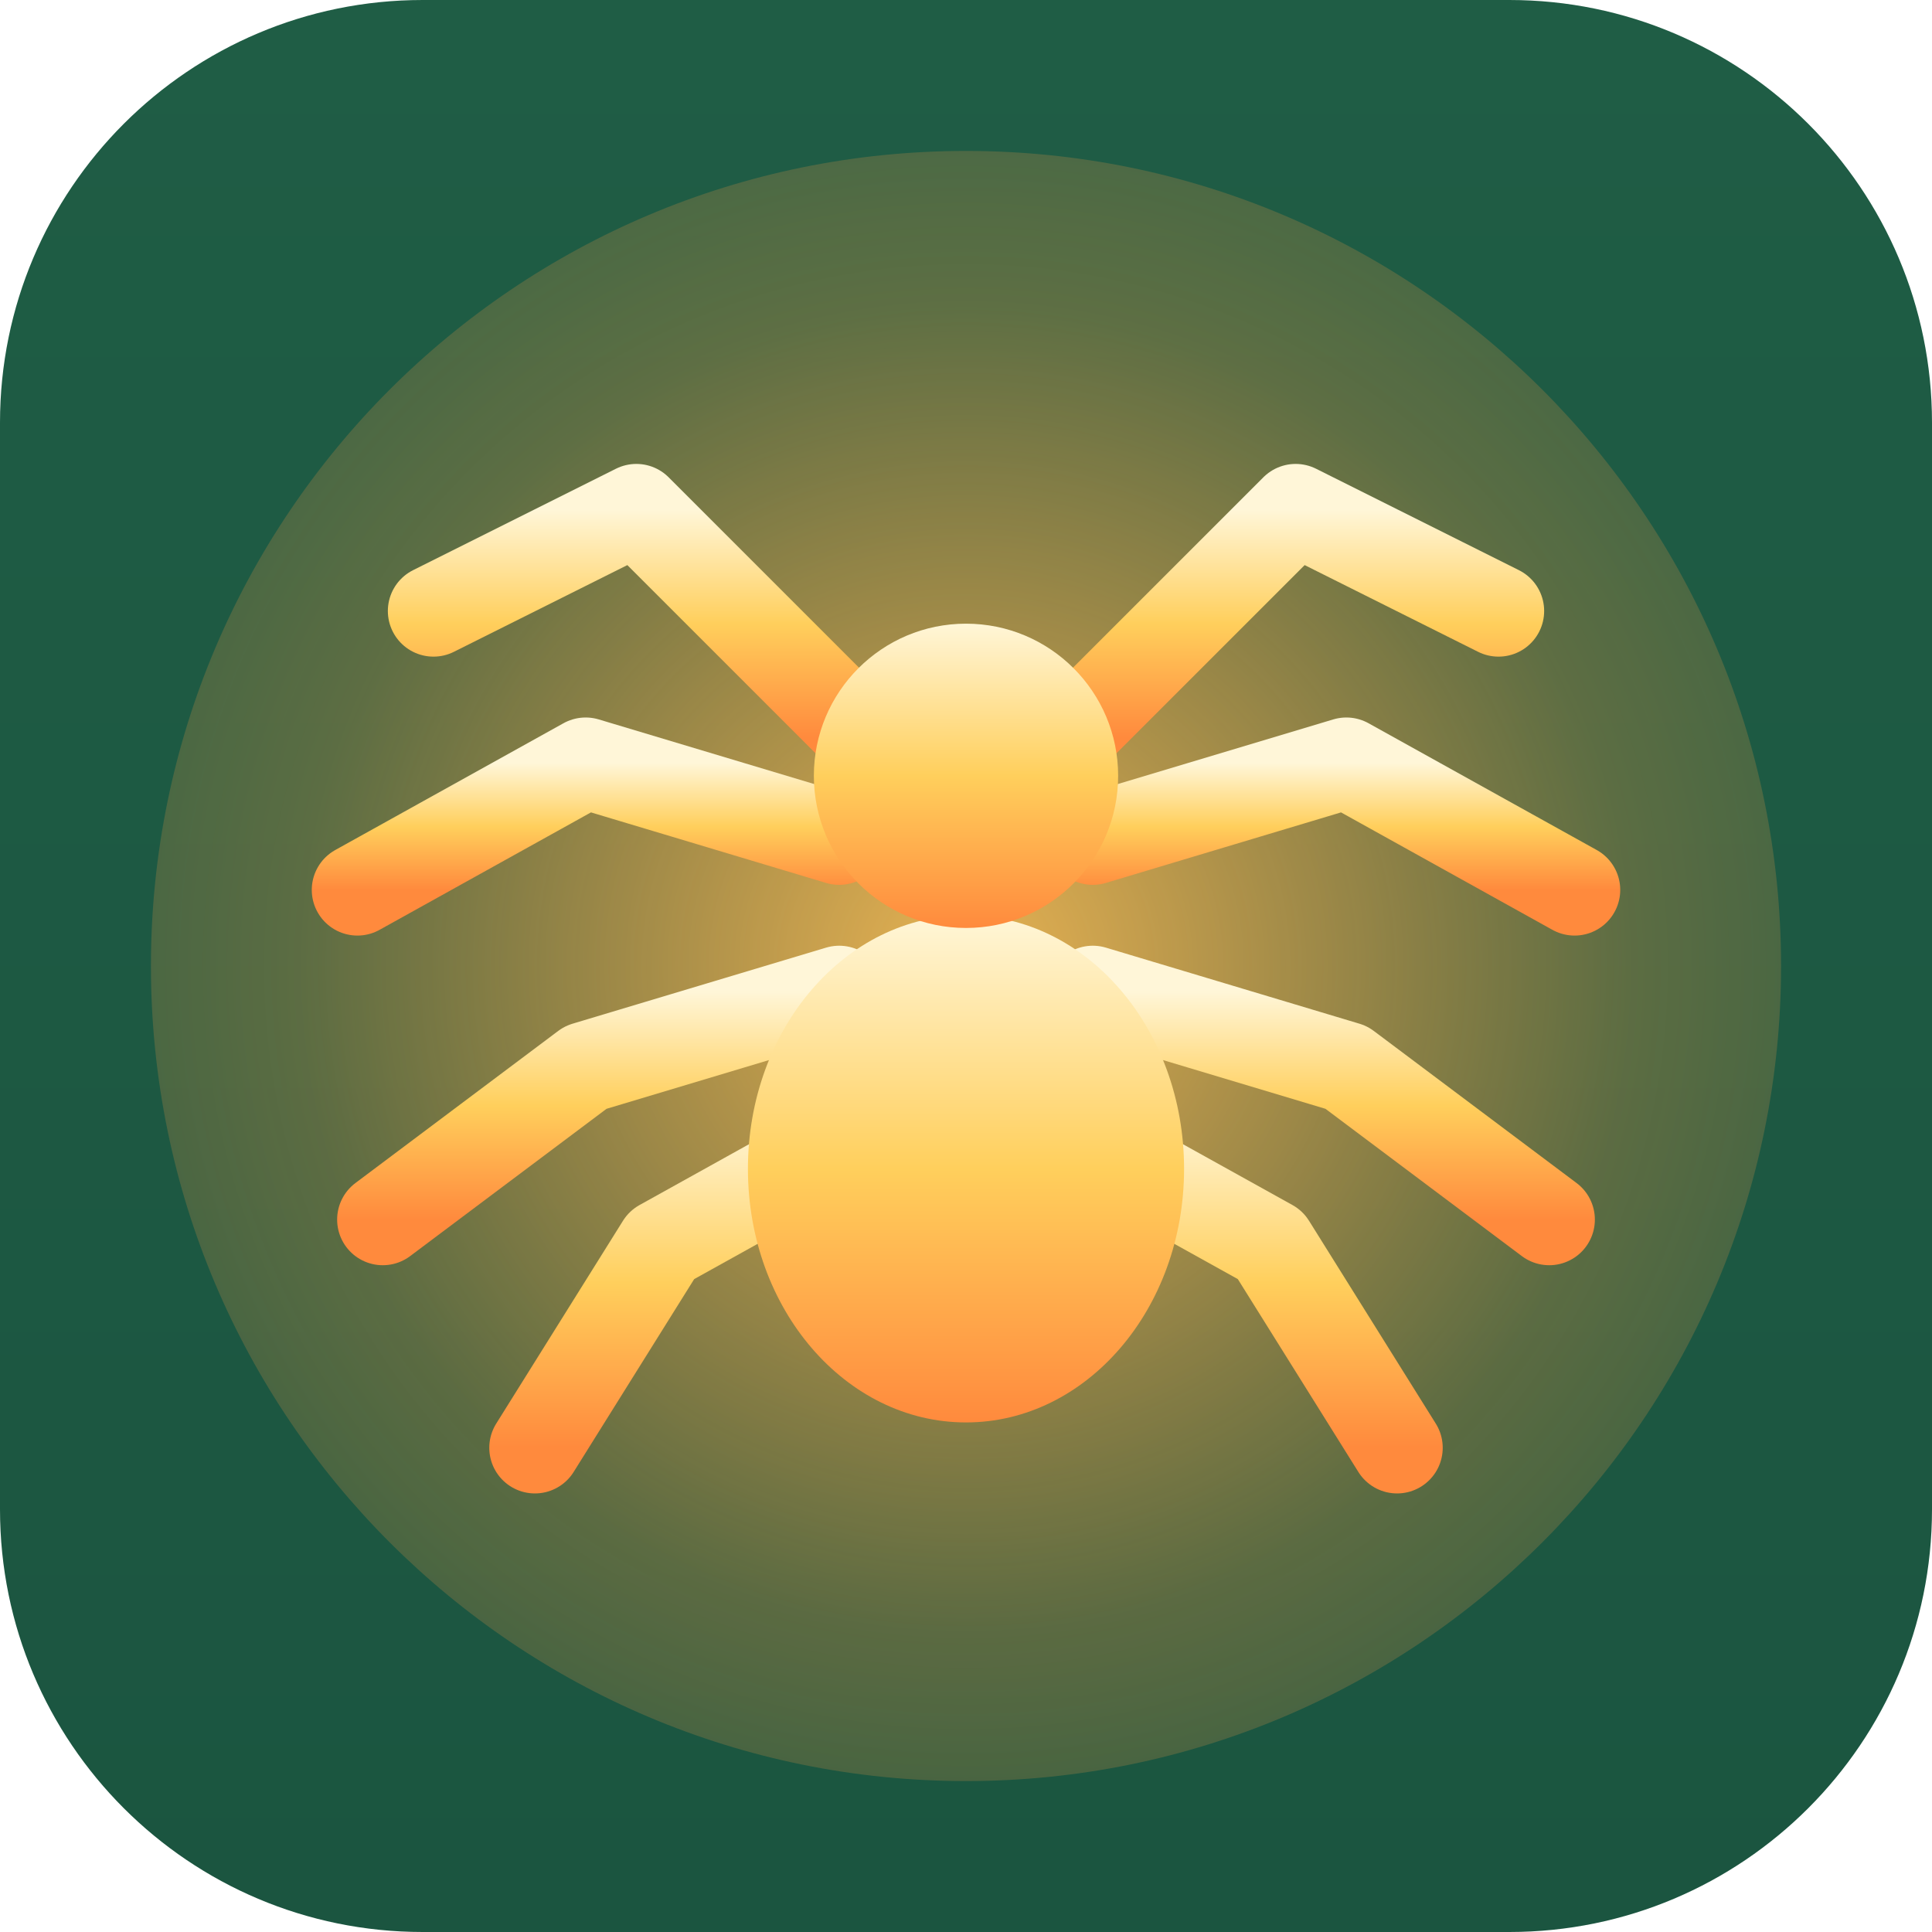
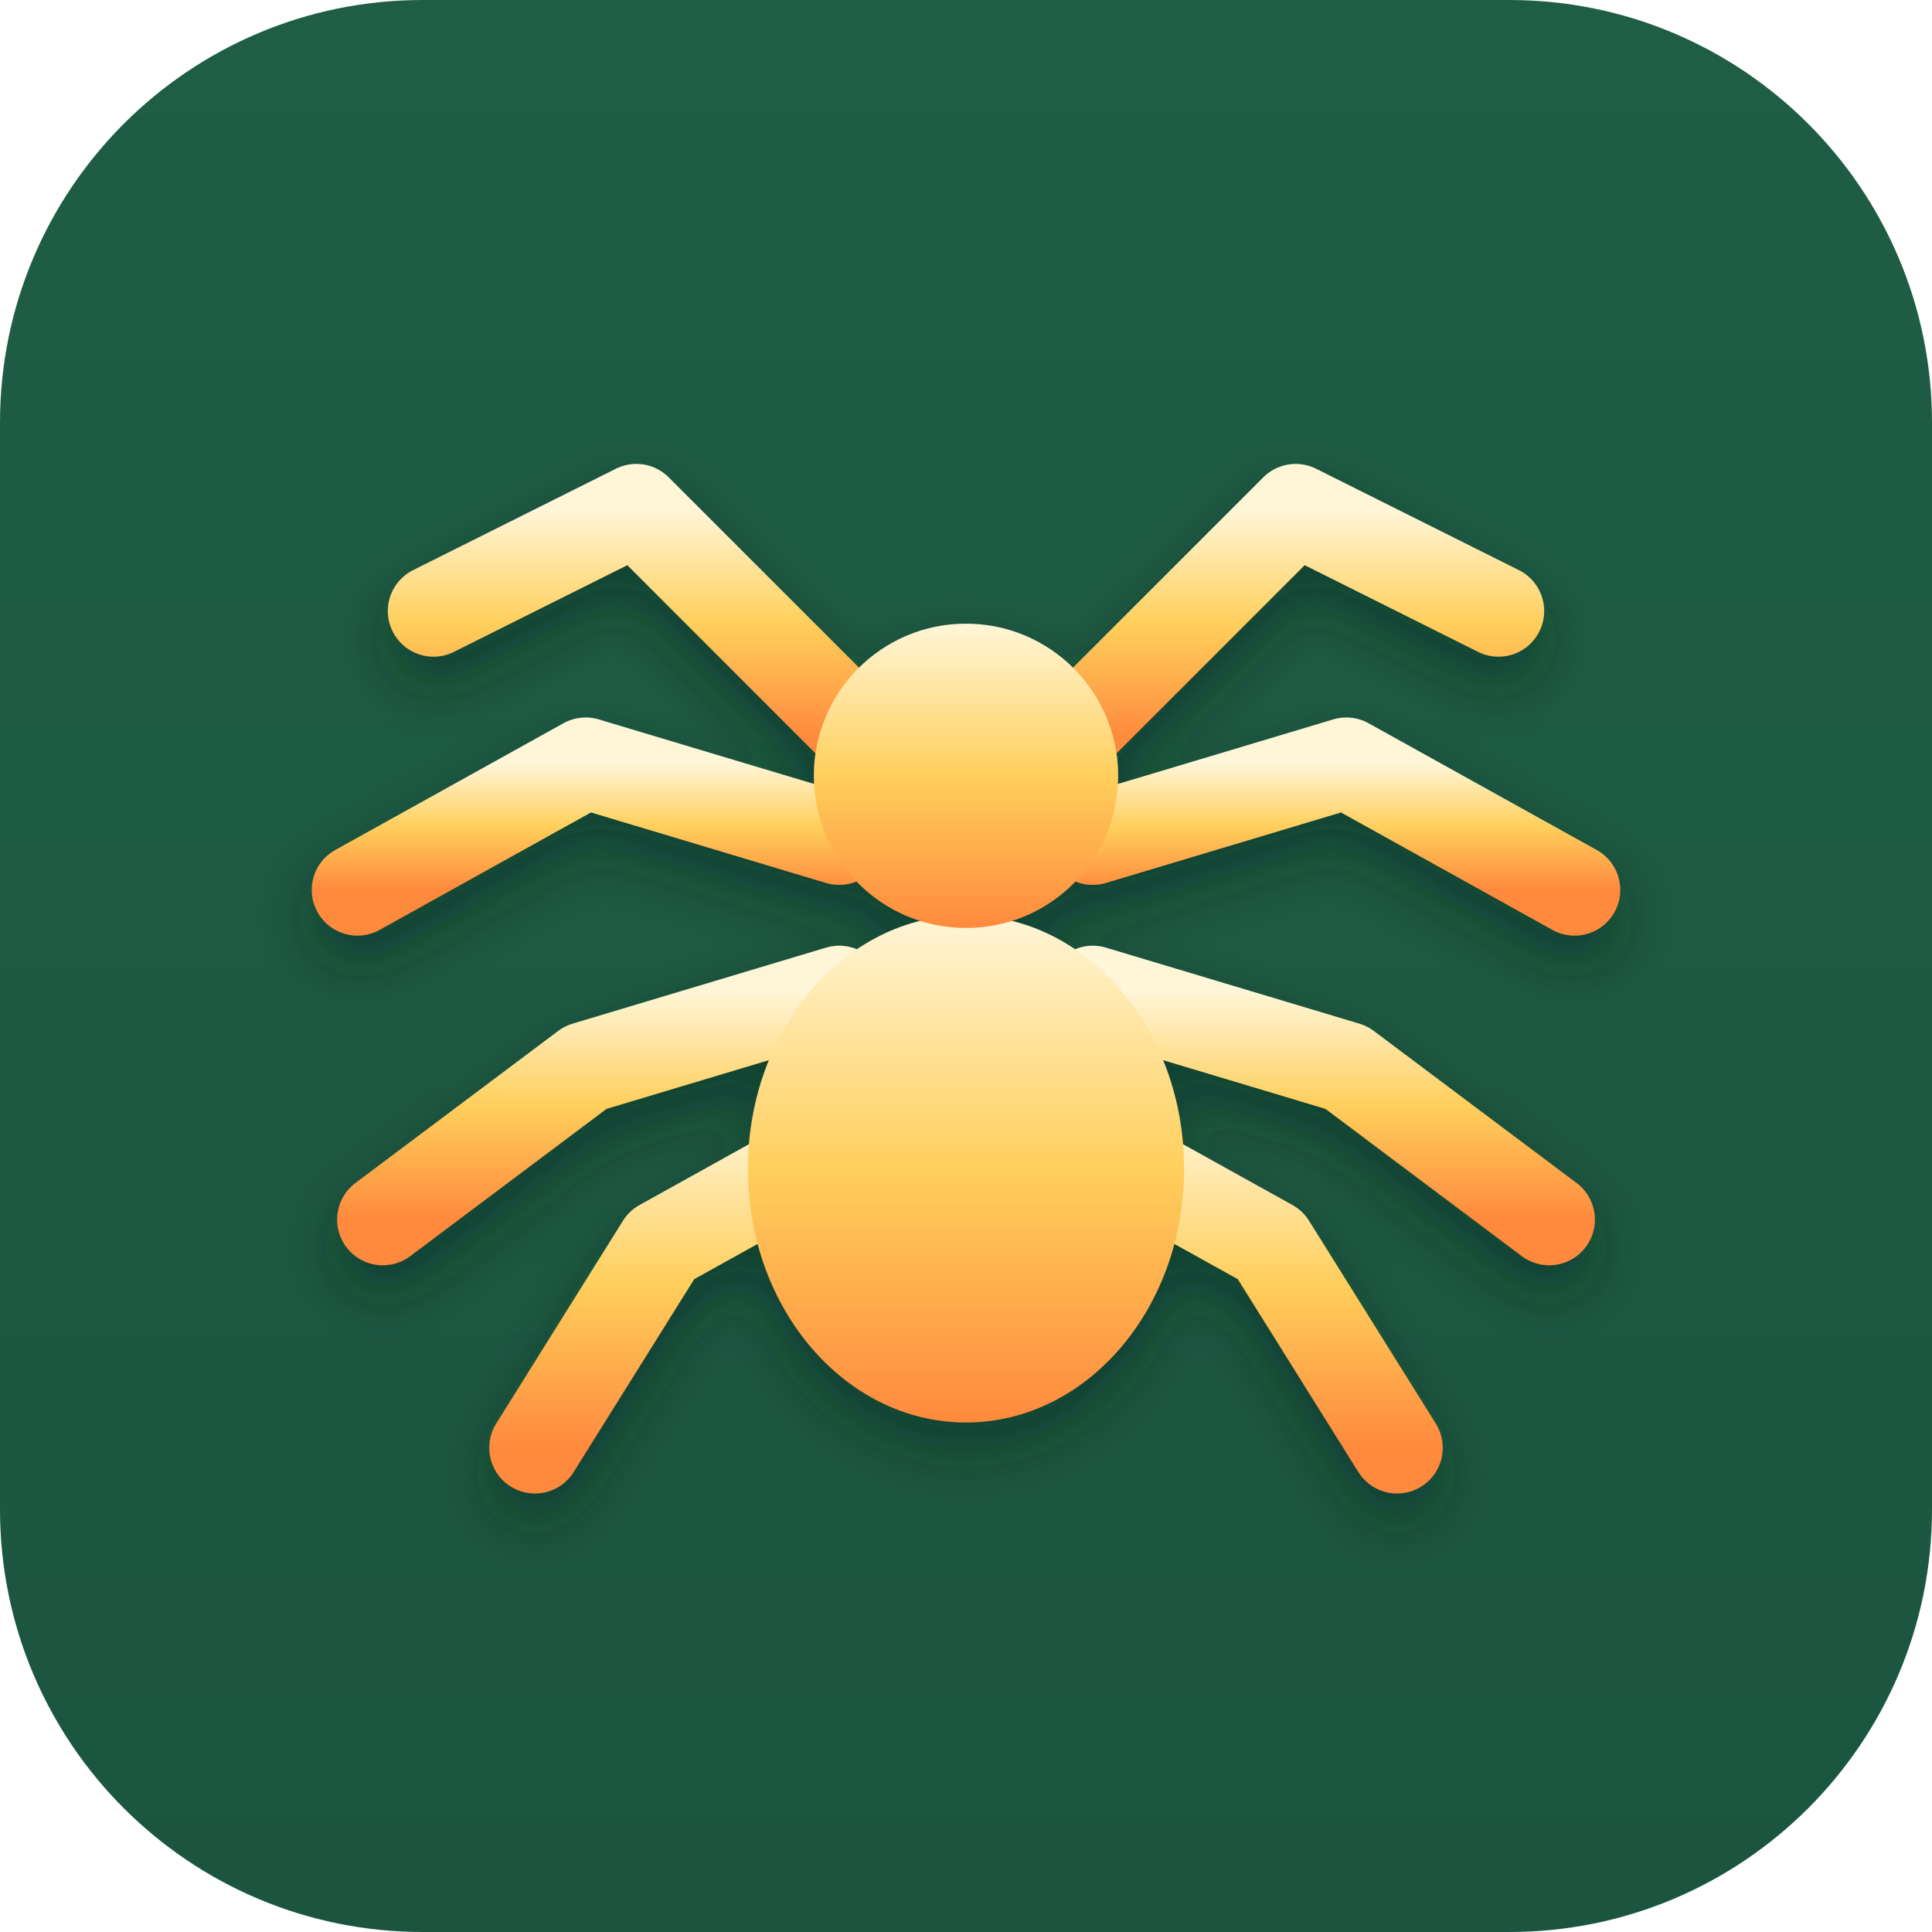
<svg xmlns="http://www.w3.org/2000/svg" viewBox="0 0 64 64" width="64" height="64" role="img" aria-label="Spider Solitaire: Sunrise">
  <defs>
    <linearGradient id="sky" x1="0" y1="0" x2="0" y2="1">
      <stop offset="0" stop-color="#1f5d45" />
      <stop offset="1" stop-color="#1b5540" />
    </linearGradient>
-     <radialGradient id="glow" cx="50%" cy="50%" r="74%">
-       <stop offset="0" stop-color="#ffbe55" stop-opacity="0.9" />
-       <stop offset="0.55" stop-color="#ff9f43" stop-opacity="0.28" />
-       <stop offset="1" stop-color="#ff9f43" stop-opacity="0" />
-     </radialGradient>
    <linearGradient id="mark" x1="0" y1="0" x2="0" y2="1">
      <stop offset="0" stop-color="#fff6d8" />
      <stop offset="0.5" stop-color="#ffcf5c" />
      <stop offset="1" stop-color="#ff8a3d" />
    </linearGradient>
+     <filter id="shadow" x="-25%" y="-25%" width="150%" height="150%">
+       <feDropShadow dx="0" dy="1.1" stdDeviation="1.1" flood-color="#07231a" flood-opacity="0.45" />
+     </filter>
  </defs>
  <rect width="64" height="64" rx="14" fill="url(#sky)" />
-   <circle cx="32" cy="32" r="27" fill="url(#glow)" />
-   <g transform="translate(32 32) scale(0.84) translate(-32 -35)">
+   <g transform="translate(32 32) scale(0.84) translate(-32 -35)" filter="url(#shadow)">
    <g fill="none" stroke="url(#mark)" stroke-width="3.6" stroke-linecap="round" stroke-linejoin="round">
      <path d="M36 26 L45 17 L53 21" />
      <path d="M37 30 L47 27 L56 32" />
      <path d="M37 36 L47 39 L55 45" />
      <path d="M35 41 L44 46 L49 54" />
      <path d="M28 26 L19 17 L11 21" />
      <path d="M27 30 L17 27 L8 32" />
      <path d="M27 36 L17 39 L9 45" />
      <path d="M29 41 L20 46 L15 54" />
    </g>
    <ellipse cx="32" cy="43" rx="8.6" ry="10" fill="url(#mark)" />
    <circle cx="32" cy="27.5" r="6" fill="url(#mark)" />
  </g>
</svg>
